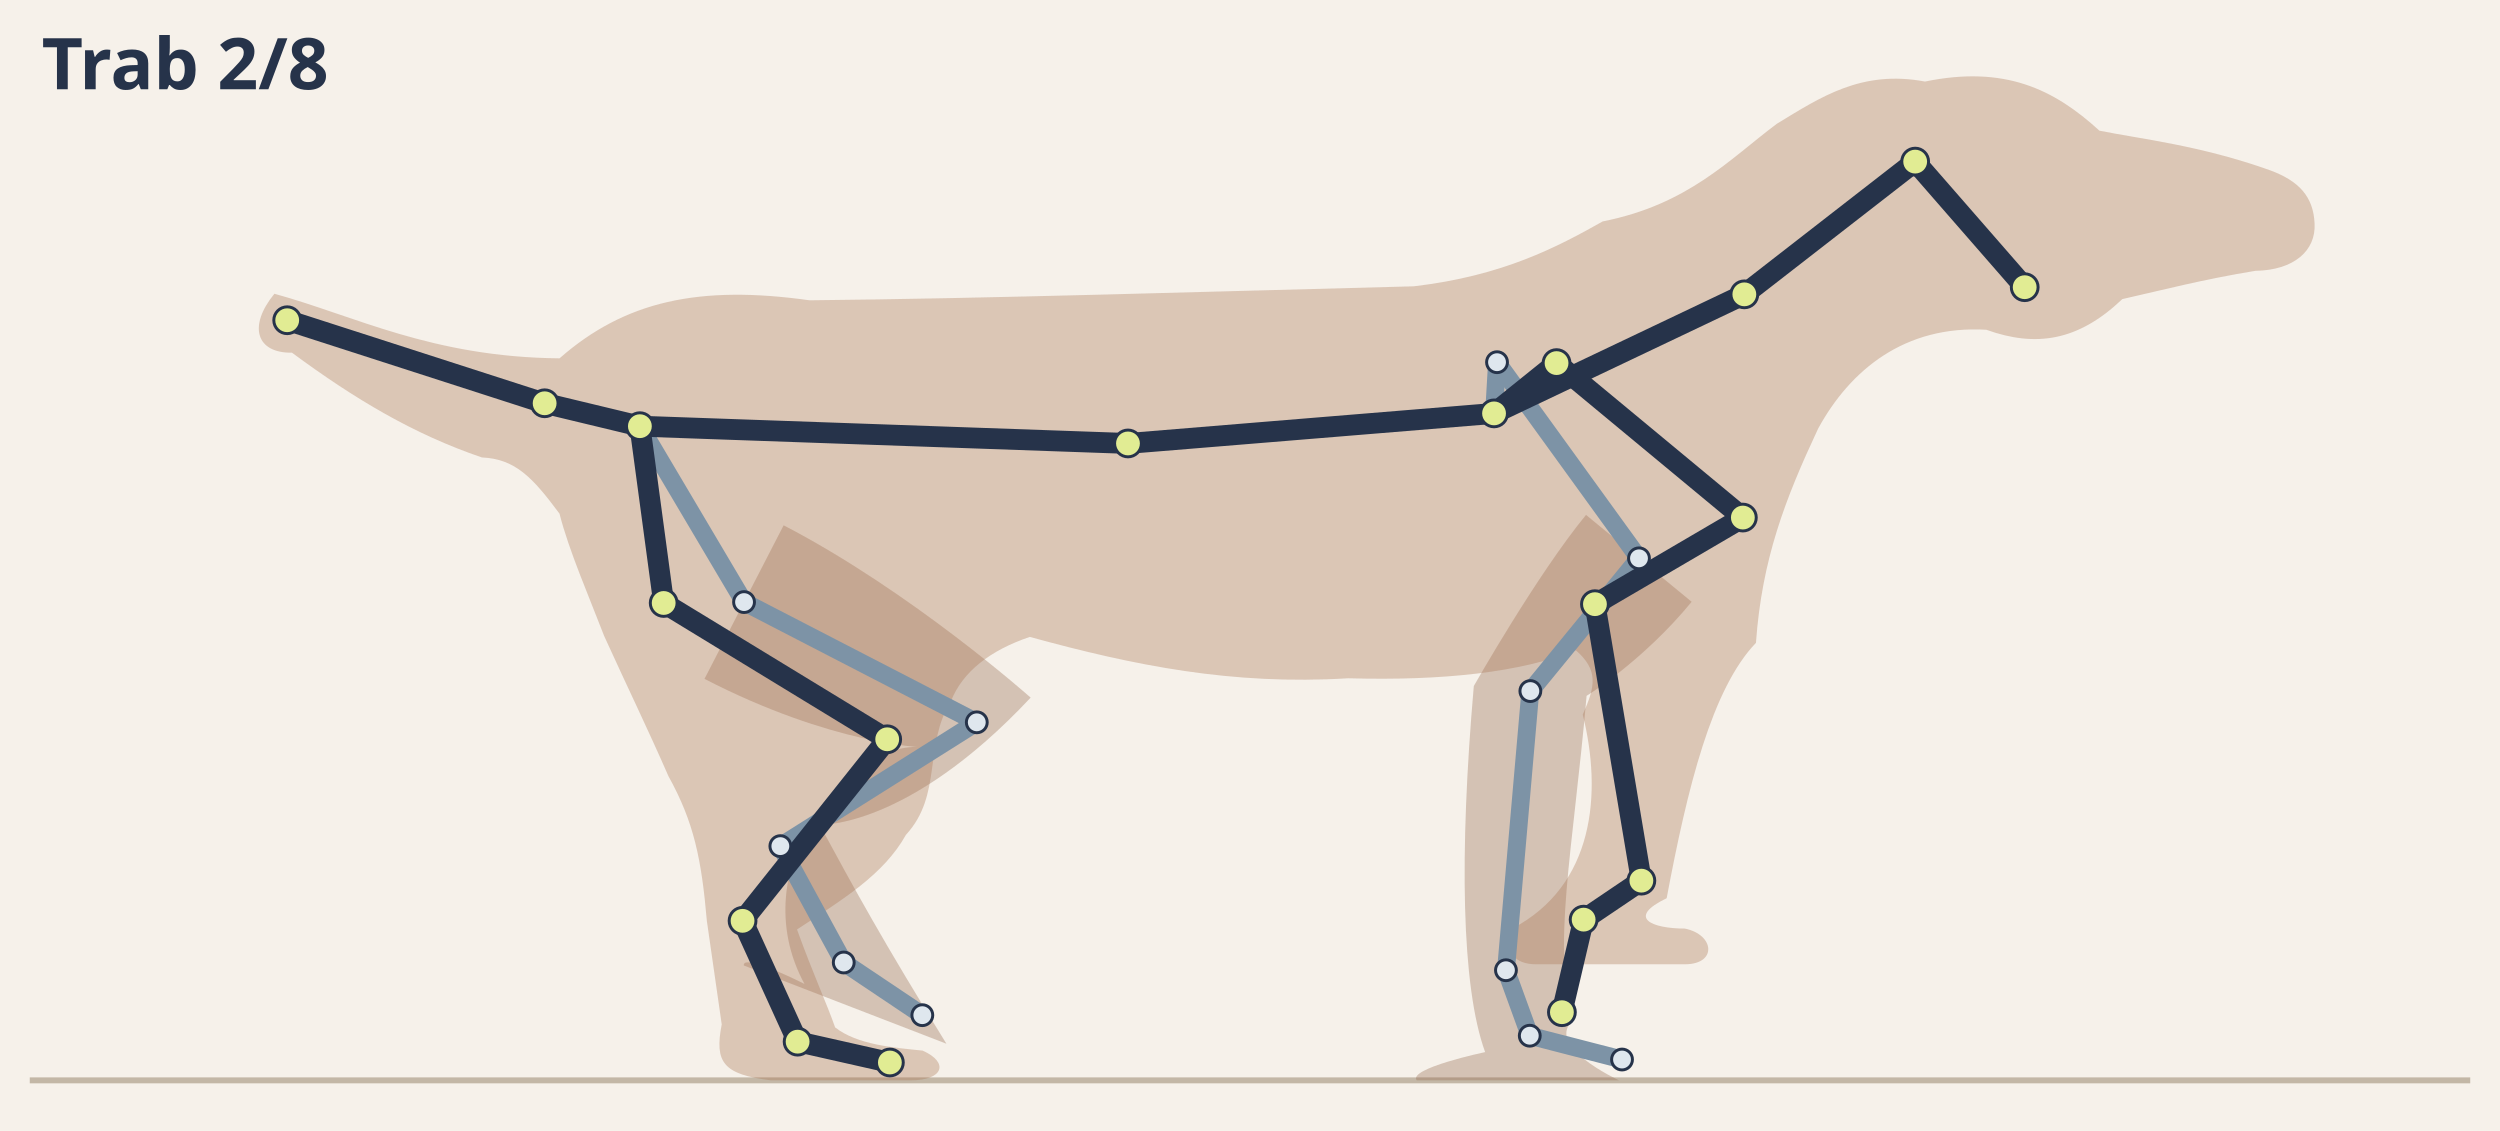
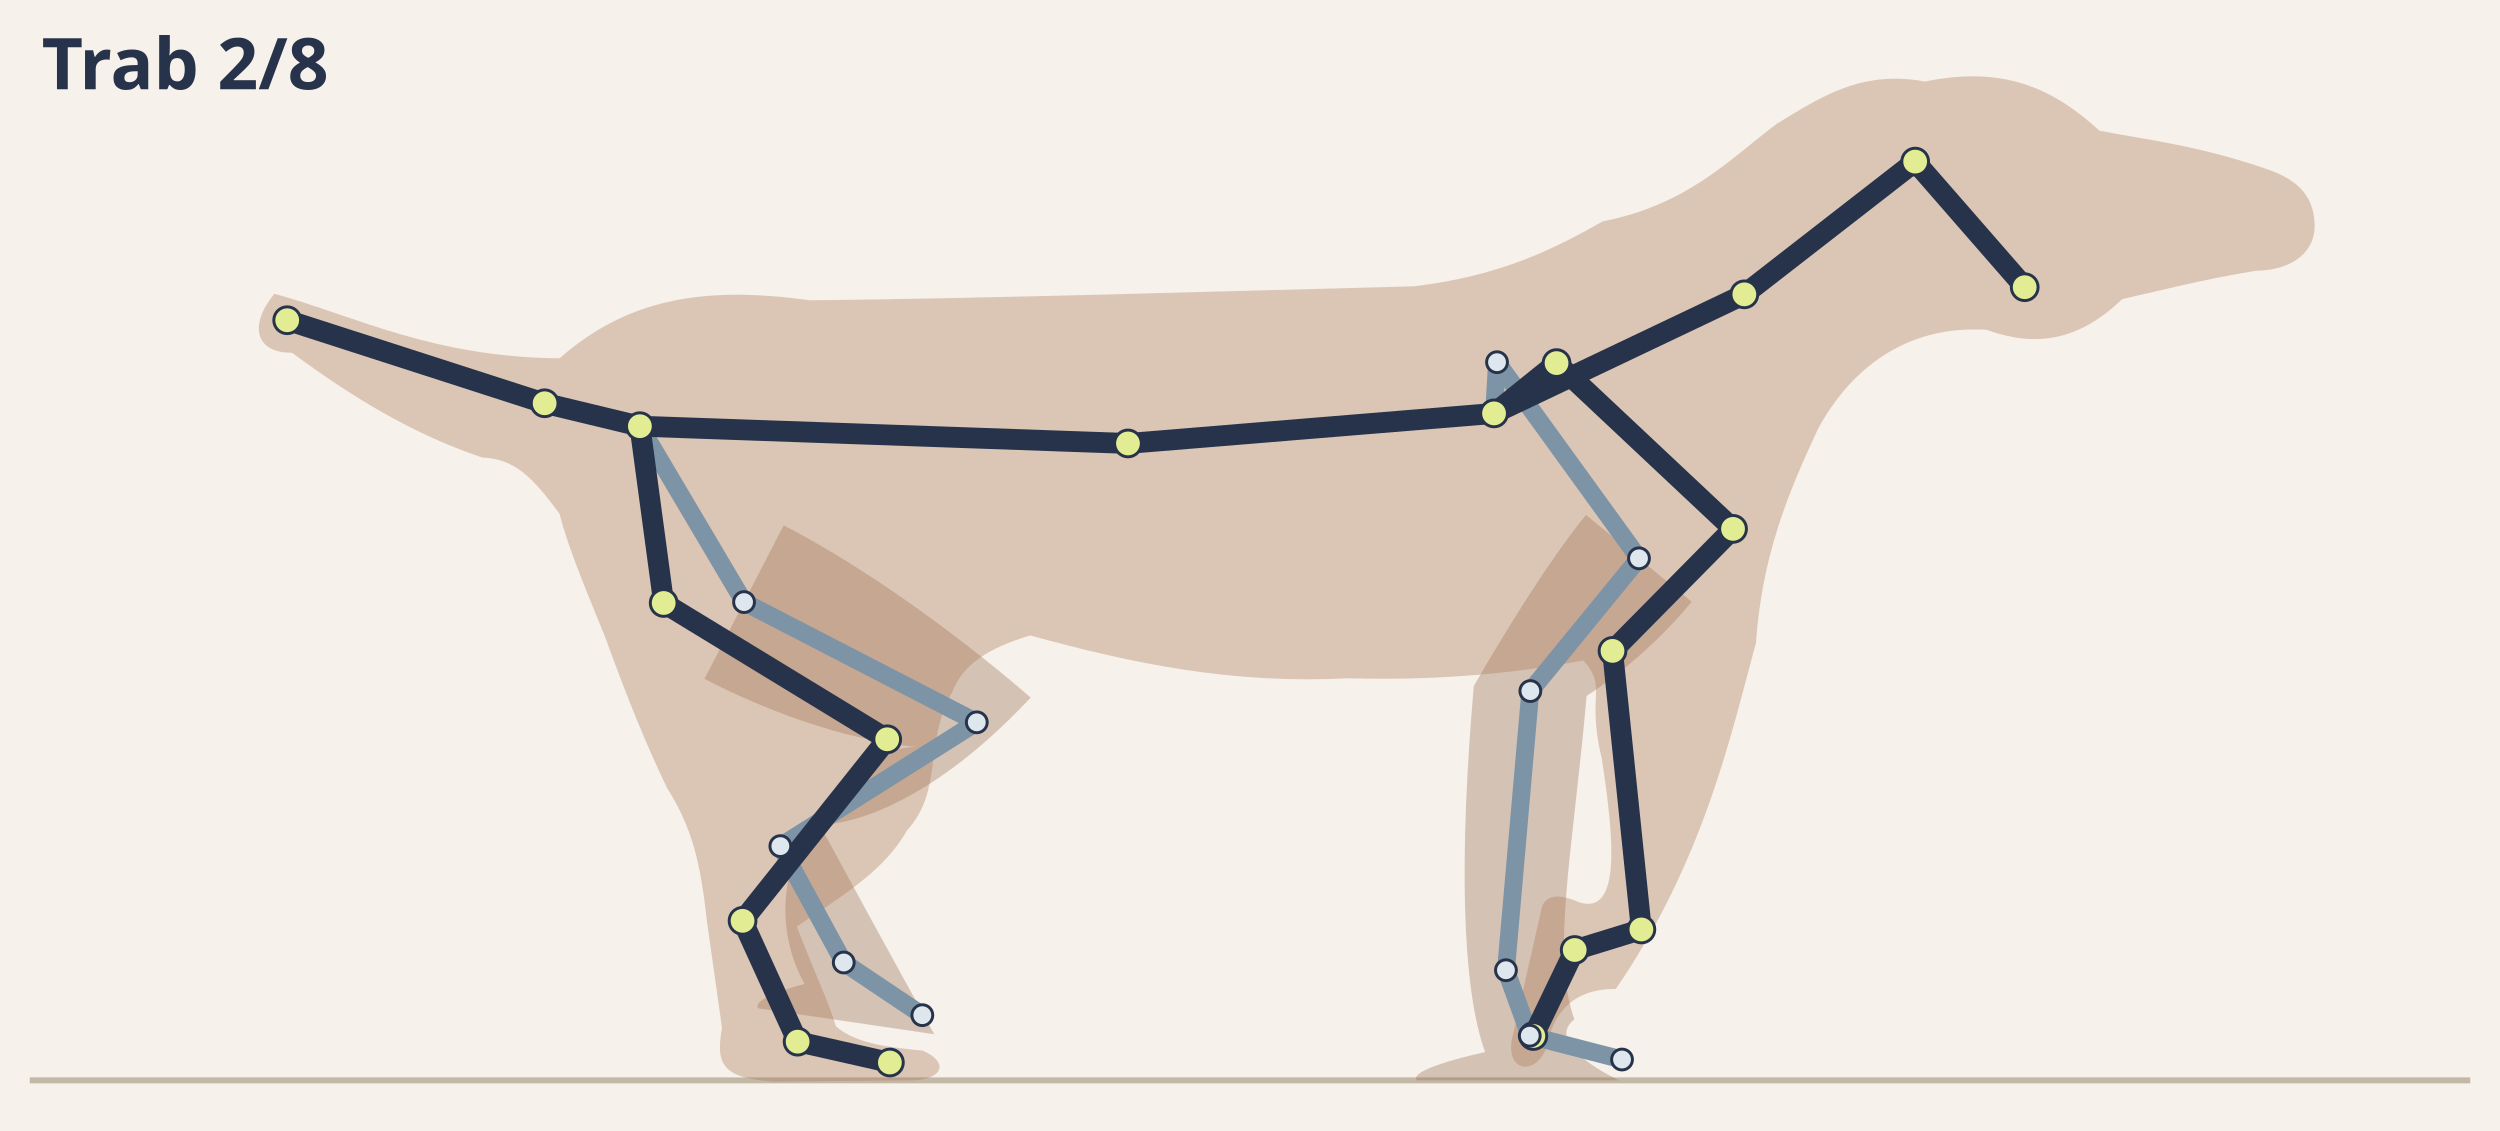
<svg xmlns="http://www.w3.org/2000/svg" viewBox="60 120 840 380">
  <rect x="60" y="120" width="840" height="380" fill="#f6f1ea" />
  <line x1="70" x2="890" y1="483" y2="483" stroke="#c3b7a6" stroke-width="2" />
-   <path d="M323.3 296.5C366.3 318.8 406.3 354.4 406.3 354.4C364.8 398.7 335.4 397.1 335.4 397.1C347.1 418.7 356.7 436.3 378 470.7L309.9 444.4C309.5 440 330.3 450.6 330.3 450.6C309 411.4 345.6 368.3 370 371.1C370 371.1 339.7 370.3 296.7 348.1Z" fill="#956b50" opacity="0.35" />
+   <path d="M323.3 296.5C366.3 318.8 406.3 354.4 406.3 354.4C364.8 398.7 335.4 397.1 335.4 397.1C347.1 418.7 356.7 436.3 373.9 467.5L314.7 458.8C312.4 455.1 330.3 450.6 330.3 450.6C309 411.4 345.6 368.3 370 371.1C370 371.1 339.7 370.3 296.7 348.1Z" fill="#956b50" opacity="0.35" />
  <path d="M628.4 322.2C612 342.2 593.1 353.8 593.1 353.8C588.6 405.4 581 440.5 589 462.5C578 471 604 483 604 483L536 483C533 479 559 473.5 559 473.5C551 451.5 550.3 406.8 555.2 350.5C555.2 350.5 576.4 313.1 592.9 293Z" fill="#956b50" opacity="0.35" />
-   <path d="M152.2 218.7C179.2 226.1 205 240 248 240.4C270 221.1 295 215.7 332 220.9C392 220.3 465 218 535 216.2C565 212.7 583.2 203 598.5 194.4C627.3 188.7 641.1 173.5 657 161.6C671.8 152.6 685.5 143.4 706.8 147.4C733.5 141.9 750.1 149.9 765.4 163.9C779.2 166.7 799.2 168.8 822.7 177.2C832.5 180.8 837.3 186.1 837.7 195.1C838.2 204.2 830.8 210.8 817.8 211C799.6 214 787.3 217.3 773.1 220.5C758.3 234.6 744.1 236.8 727.4 230.8C699.9 229.2 681.6 244.4 670.9 264C659.8 287.7 652 307.9 650 336C635.2 351.4 627 384.5 620 421.8C606.3 428.4 615.1 432 626.1 432C636.1 434 637.1 444 626.1 444L576.1 444C569.1 444 565.1 440 568.1 432C595.7 417.6 598.4 386.5 591.8 360.1C596.1 350.5 597.1 345.2 589.5 338.5C571 345.9 545 348.8 513 347.9C474 350.3 441 343.6 406 334C392.7 338.5 383.5 345.7 379.6 355.4C370.2 370.5 376.8 387 364.4 400.5C356.9 413.9 343.2 422.2 327.8 432.3C333 446.8 337.9 457.4 340.6 465.2C348 471 360 472 370 473C379 477 377 483 366 483L319 483C303 481 300 477 302.5 464.2L297.5 429.4C295.7 408.7 293.2 396.3 284.6 380.8C277.7 365 271.1 351.5 263 333.7C258 320.7 251 304.6 248 292.6C239 280.5 233.2 274.2 221.9 273.7C199 265.9 179.2 254.1 158.1 238.5C146.2 238.7 143.2 229.7 152.2 218.7Z" fill="#a87554" opacity="0.35" />
+   <path d="M152.2 218.7C179.2 226.1 205 240 248 240.4C270 221.1 295 215.7 332 220.9C392 220.3 465 218 535 216.2C565 212.7 583.2 203 598.5 194.4C627.3 188.7 641.1 173.5 657 161.6C671.8 152.6 685.5 143.4 706.8 147.4C733.5 141.9 750.1 149.9 765.4 163.9C779.2 166.7 799.2 168.8 822.7 177.2C832.5 180.8 837.3 186.1 837.7 195.1C838.2 204.2 830.8 210.8 817.8 211C799.6 214 787.3 217.3 773.1 220.5C758.3 234.6 744.1 236.8 727.4 230.8C699.9 229.2 681.6 244.4 670.9 264C659.8 287.7 652 307.9 650 336C641.7 366.4 632.7 408.9 602.9 452.3C587.7 452.2 581.7 461.2 579.6 472C576.1 481.3 566.3 480.4 567.9 469.7L578.1 424.7C579.4 421 583.4 420 590.4 423.1C604.6 427.9 602.5 402.8 598.2 374.9C593 353.5 600.2 350.8 592 341.9C571 345.9 545 348.8 513 347.9C474.1 349.9 441.1 343.1 406.1 333.5C392.4 337.7 383.6 343 380 352.4C370.2 369.7 377.2 385.3 364.7 399.1C357.2 412.4 343.3 420.9 327.7 431.3C333.2 445.6 338.4 456.6 340.9 464.9C348 471 360 472 370 473C379 476.9 377 482.9 366 483L319.5 483.4C303.4 482.1 300.2 478.2 302.6 465.4L297.6 430.1C295.4 410.2 292.8 398.5 284.1 384.7C277.2 370.3 271 355.2 263.5 334.5C258 320.8 251 304.6 248 292.6C239 280.5 233.2 274.2 221.9 273.7C199 265.9 179.2 254.1 158.1 238.5C146.2 238.7 143.2 229.7 152.2 218.7Z" fill="#a87554" opacity="0.35" />
  <line x1="275" y1="263.2" x2="310" y2="322.3" stroke="#7d93a6" stroke-width="6" stroke-linecap="round" />
  <line x1="310" y1="322.3" x2="388.2" y2="362.7" stroke="#7d93a6" stroke-width="6" stroke-linecap="round" />
  <line x1="388.2" y1="362.7" x2="322.2" y2="404.3" stroke="#7d93a6" stroke-width="6" stroke-linecap="round" />
  <line x1="322.2" y1="404.3" x2="343.5" y2="443.4" stroke="#7d93a6" stroke-width="6" stroke-linecap="round" />
  <line x1="343.5" y1="443.4" x2="369.9" y2="461.1" stroke="#7d93a6" stroke-width="6" stroke-linecap="round" />
  <line x1="562" y1="258.9" x2="563" y2="241.7" stroke="#7d93a6" stroke-width="6" stroke-linecap="round" />
  <line x1="563" y1="241.7" x2="610.7" y2="307.6" stroke="#7d93a6" stroke-width="6" stroke-linecap="round" />
  <line x1="610.7" y1="307.6" x2="574.2" y2="352.2" stroke="#7d93a6" stroke-width="6" stroke-linecap="round" />
  <line x1="574.2" y1="352.2" x2="566" y2="446" stroke="#7d93a6" stroke-width="6" stroke-linecap="round" />
  <line x1="566" y1="446" x2="574" y2="468" stroke="#7d93a6" stroke-width="6" stroke-linecap="round" />
  <line x1="574" y1="468" x2="605" y2="476" stroke="#7d93a6" stroke-width="6" stroke-linecap="round" />
  <line x1="156.5" y1="227.6" x2="243" y2="255.5" stroke="#26334a" stroke-width="7" stroke-linecap="round" />
  <line x1="243" y1="255.5" x2="275" y2="263.2" stroke="#26334a" stroke-width="7" stroke-linecap="round" />
  <line x1="275" y1="263.2" x2="439" y2="269" stroke="#26334a" stroke-width="7" stroke-linecap="round" />
  <line x1="439" y1="269" x2="562" y2="258.9" stroke="#26334a" stroke-width="7" stroke-linecap="round" />
  <line x1="562" y1="258.9" x2="646.1" y2="218.9" stroke="#26334a" stroke-width="7" stroke-linecap="round" />
  <line x1="646.1" y1="218.9" x2="703.5" y2="174.3" stroke="#26334a" stroke-width="7" stroke-linecap="round" />
  <line x1="703.5" y1="174.3" x2="740.3" y2="216.5" stroke="#26334a" stroke-width="7" stroke-linecap="round" />
  <line x1="275" y1="263.2" x2="283" y2="322.6" stroke="#26334a" stroke-width="7" stroke-linecap="round" />
  <line x1="283" y1="322.6" x2="358.1" y2="368.4" stroke="#26334a" stroke-width="7" stroke-linecap="round" />
  <line x1="358.1" y1="368.4" x2="309.5" y2="429.4" stroke="#26334a" stroke-width="7" stroke-linecap="round" />
  <line x1="309.5" y1="429.4" x2="328" y2="470" stroke="#26334a" stroke-width="7" stroke-linecap="round" />
  <line x1="328" y1="470" x2="359" y2="477" stroke="#26334a" stroke-width="7" stroke-linecap="round" />
  <line x1="562" y1="258.9" x2="583" y2="242" stroke="#26334a" stroke-width="7" stroke-linecap="round" />
-   <line x1="583" y1="242" x2="645.6" y2="293.9" stroke="#26334a" stroke-width="7" stroke-linecap="round" />
-   <line x1="645.6" y1="293.9" x2="595.9" y2="323" stroke="#26334a" stroke-width="7" stroke-linecap="round" />
-   <line x1="595.9" y1="323" x2="611.5" y2="415.9" stroke="#26334a" stroke-width="7" stroke-linecap="round" />
-   <line x1="611.5" y1="415.9" x2="592.1" y2="429" stroke="#26334a" stroke-width="7" stroke-linecap="round" />
-   <line x1="592.1" y1="429" x2="584.8" y2="460.1" stroke="#26334a" stroke-width="7" stroke-linecap="round" />
+   <line x1="583" y1="242" x2="642.3" y2="297.7" stroke="#26334a" stroke-width="7" stroke-linecap="round" />
+   <line x1="642.3" y1="297.7" x2="601.8" y2="338.7" stroke="#26334a" stroke-width="7" stroke-linecap="round" />
+   <line x1="601.8" y1="338.7" x2="611.5" y2="432.3" stroke="#26334a" stroke-width="7" stroke-linecap="round" />
+   <line x1="611.5" y1="432.3" x2="589.1" y2="439.2" stroke="#26334a" stroke-width="7" stroke-linecap="round" />
+   <line x1="589.1" y1="439.2" x2="575.2" y2="468.1" stroke="#26334a" stroke-width="7" stroke-linecap="round" />
  <circle cx="156.5" cy="227.6" r="4.5" fill="#e1ec93" stroke="#26334a" stroke-width="1" />
  <circle cx="243" cy="255.5" r="4.5" fill="#e1ec93" stroke="#26334a" stroke-width="1" />
  <circle cx="275" cy="263.2" r="4.5" fill="#e1ec93" stroke="#26334a" stroke-width="1" />
  <circle cx="439" cy="269" r="4.5" fill="#e1ec93" stroke="#26334a" stroke-width="1" />
  <circle cx="562" cy="258.9" r="4.5" fill="#e1ec93" stroke="#26334a" stroke-width="1" />
  <circle cx="646.1" cy="218.9" r="4.5" fill="#e1ec93" stroke="#26334a" stroke-width="1" />
  <circle cx="703.5" cy="174.3" r="4.5" fill="#e1ec93" stroke="#26334a" stroke-width="1" />
  <circle cx="740.3" cy="216.5" r="4.5" fill="#e1ec93" stroke="#26334a" stroke-width="1" />
  <circle cx="583" cy="242" r="4.5" fill="#e1ec93" stroke="#26334a" stroke-width="1" />
-   <circle cx="645.6" cy="293.9" r="4.5" fill="#e1ec93" stroke="#26334a" stroke-width="1" />
-   <circle cx="595.9" cy="323" r="4.5" fill="#e1ec93" stroke="#26334a" stroke-width="1" />
-   <circle cx="611.5" cy="415.9" r="4.5" fill="#e1ec93" stroke="#26334a" stroke-width="1" />
-   <circle cx="592.1" cy="429" r="4.5" fill="#e1ec93" stroke="#26334a" stroke-width="1" />
-   <circle cx="584.8" cy="460.1" r="4.5" fill="#e1ec93" stroke="#26334a" stroke-width="1" />
+   <circle cx="642.3" cy="297.7" r="4.5" fill="#e1ec93" stroke="#26334a" stroke-width="1" />
+   <circle cx="601.8" cy="338.7" r="4.5" fill="#e1ec93" stroke="#26334a" stroke-width="1" />
+   <circle cx="611.5" cy="432.3" r="4.5" fill="#e1ec93" stroke="#26334a" stroke-width="1" />
+   <circle cx="589.1" cy="439.2" r="4.5" fill="#e1ec93" stroke="#26334a" stroke-width="1" />
+   <circle cx="575.2" cy="468.1" r="4.5" fill="#e1ec93" stroke="#26334a" stroke-width="1" />
  <circle cx="283" cy="322.6" r="4.5" fill="#e1ec93" stroke="#26334a" stroke-width="1" />
  <circle cx="358.1" cy="368.4" r="4.5" fill="#e1ec93" stroke="#26334a" stroke-width="1" />
  <circle cx="309.5" cy="429.4" r="4.5" fill="#e1ec93" stroke="#26334a" stroke-width="1" />
  <circle cx="328" cy="470" r="4.5" fill="#e1ec93" stroke="#26334a" stroke-width="1" />
  <circle cx="359" cy="477" r="4.5" fill="#e1ec93" stroke="#26334a" stroke-width="1" />
  <circle cx="563" cy="241.7" r="3.5" fill="#dfe7ee" stroke="#26334a" stroke-width="1" />
  <circle cx="610.7" cy="307.6" r="3.5" fill="#dfe7ee" stroke="#26334a" stroke-width="1" />
  <circle cx="574.2" cy="352.2" r="3.5" fill="#dfe7ee" stroke="#26334a" stroke-width="1" />
  <circle cx="566" cy="446" r="3.5" fill="#dfe7ee" stroke="#26334a" stroke-width="1" />
  <circle cx="574" cy="468" r="3.5" fill="#dfe7ee" stroke="#26334a" stroke-width="1" />
  <circle cx="605" cy="476" r="3.5" fill="#dfe7ee" stroke="#26334a" stroke-width="1" />
  <circle cx="310" cy="322.3" r="3.5" fill="#dfe7ee" stroke="#26334a" stroke-width="1" />
  <circle cx="388.2" cy="362.7" r="3.5" fill="#dfe7ee" stroke="#26334a" stroke-width="1" />
  <circle cx="322.2" cy="404.3" r="3.5" fill="#dfe7ee" stroke="#26334a" stroke-width="1" />
  <circle cx="343.5" cy="443.4" r="3.5" fill="#dfe7ee" stroke="#26334a" stroke-width="1" />
  <circle cx="369.9" cy="461.1" r="3.5" fill="#dfe7ee" stroke="#26334a" stroke-width="1" />
  <text x="74" y="150" font-family="sans-serif" font-size="24" font-weight="700" fill="#26334a">Trab 2/8</text>
</svg>
